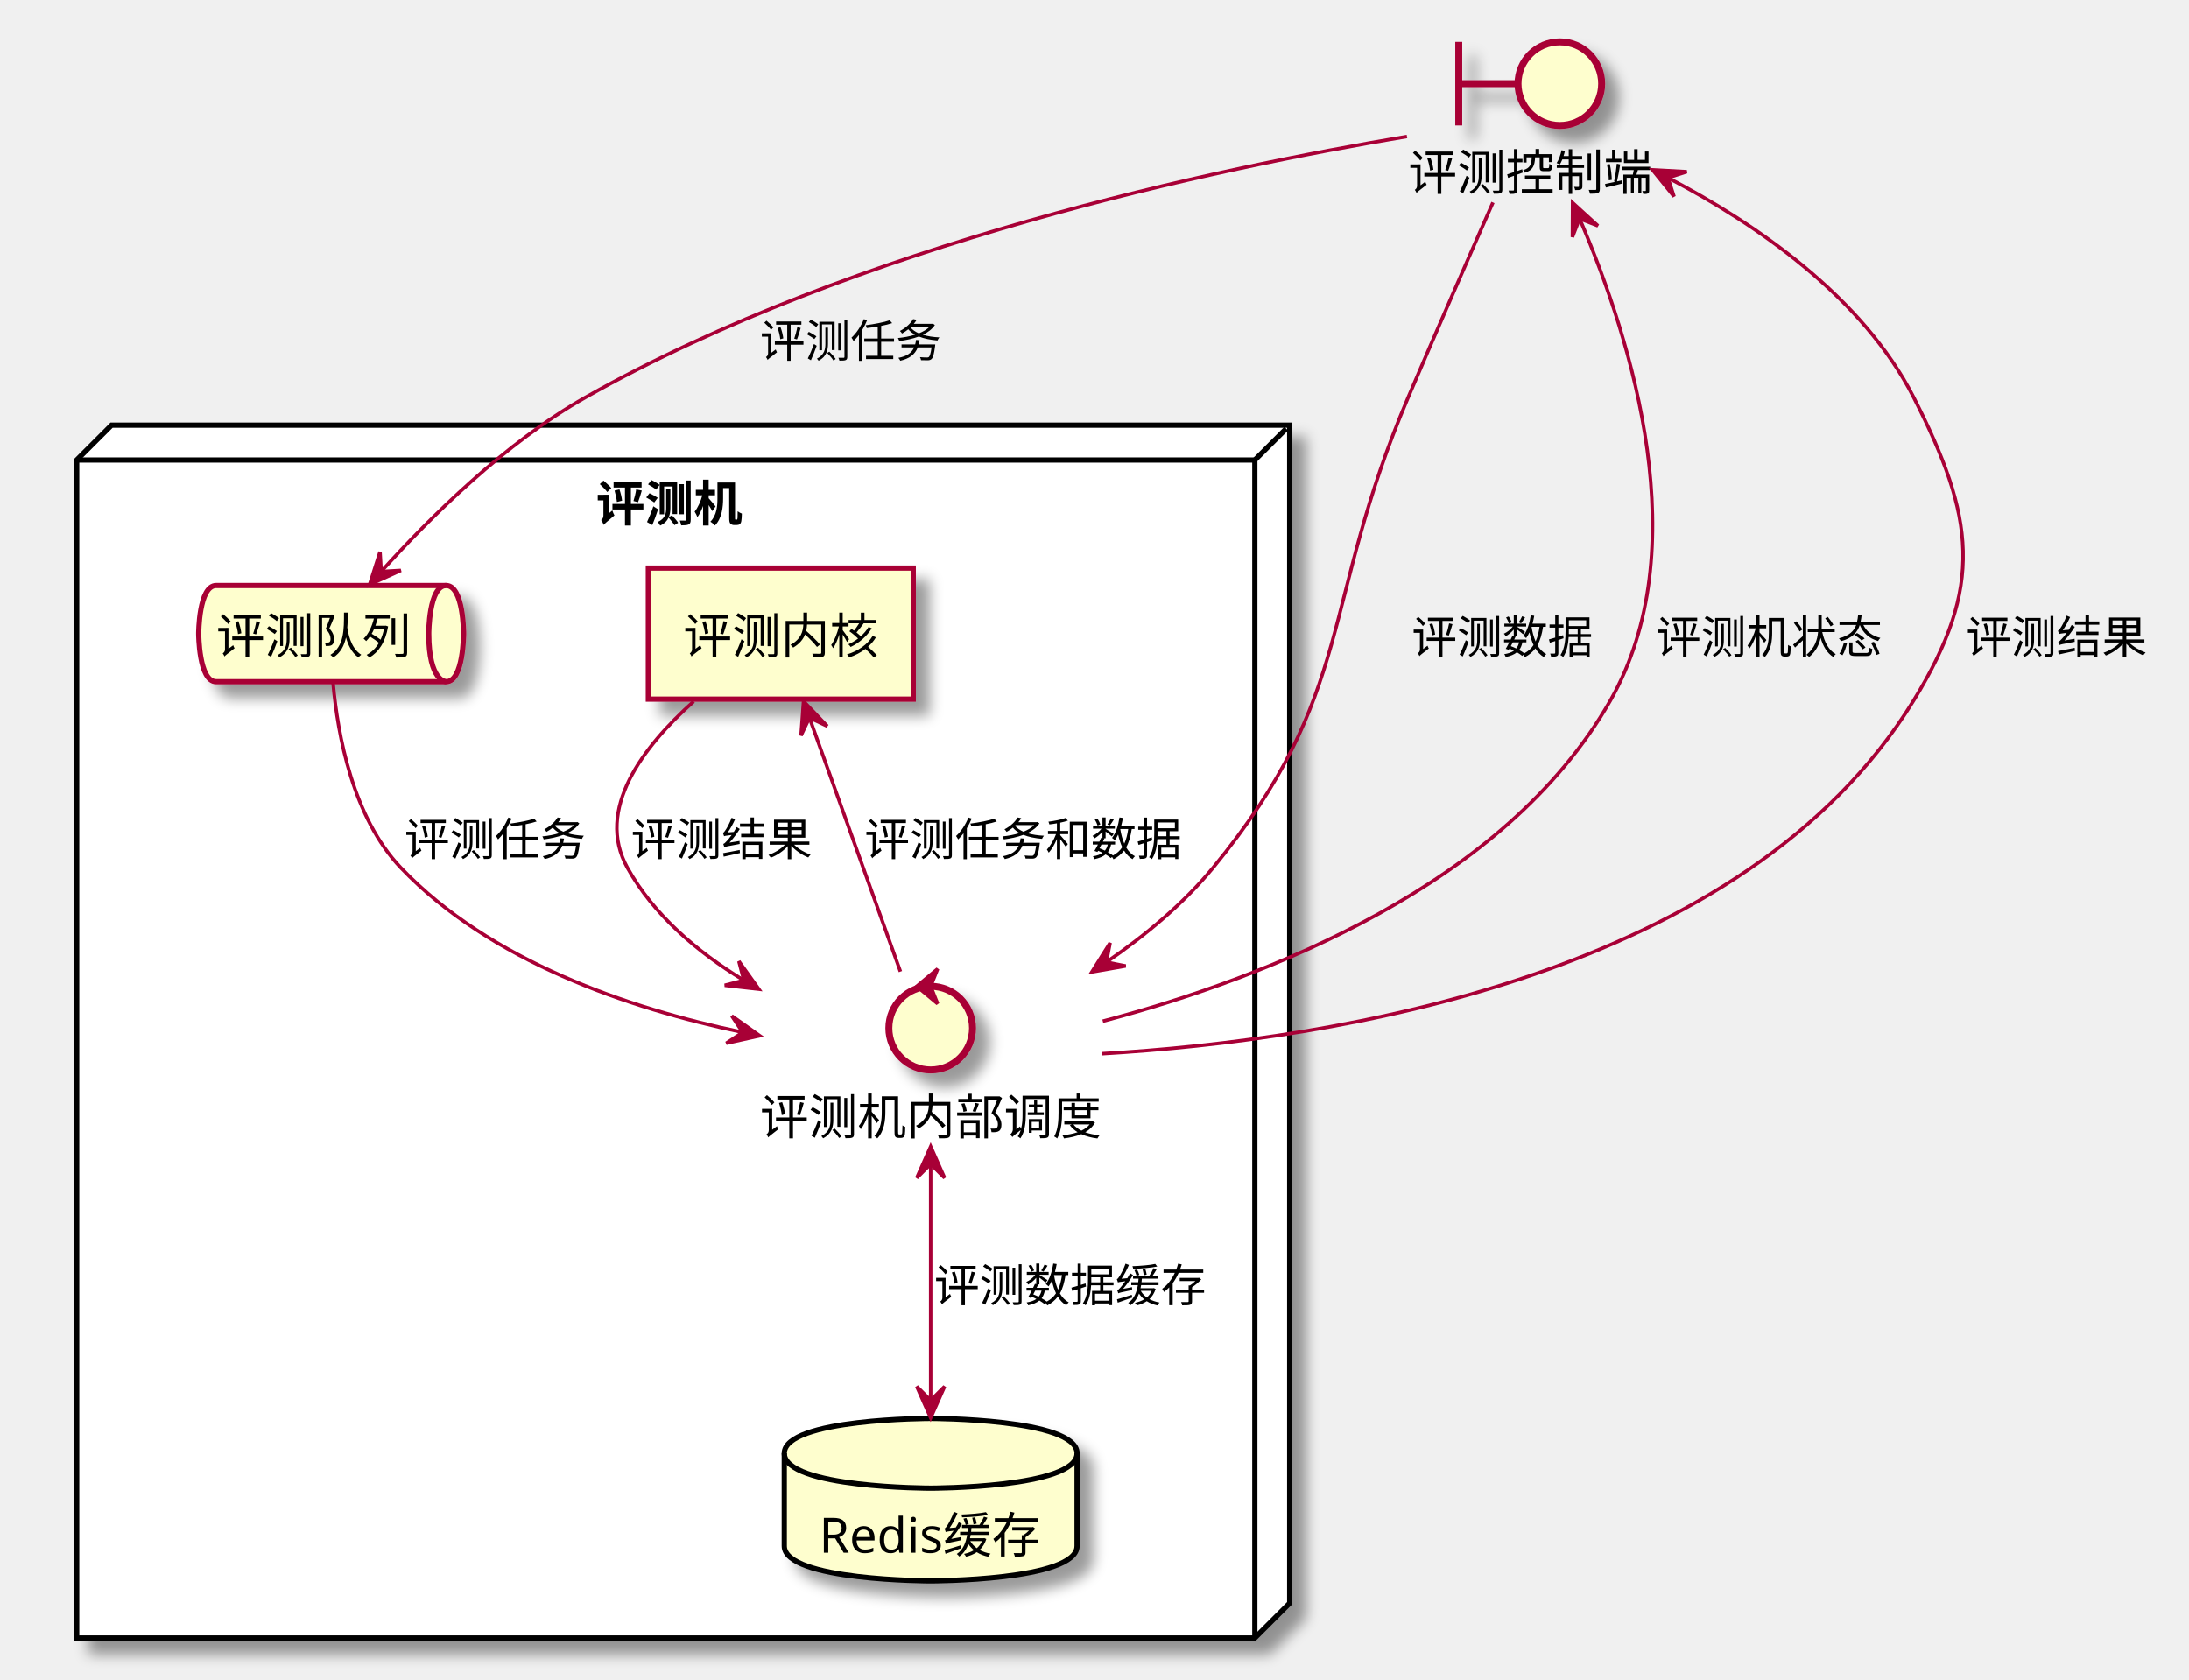
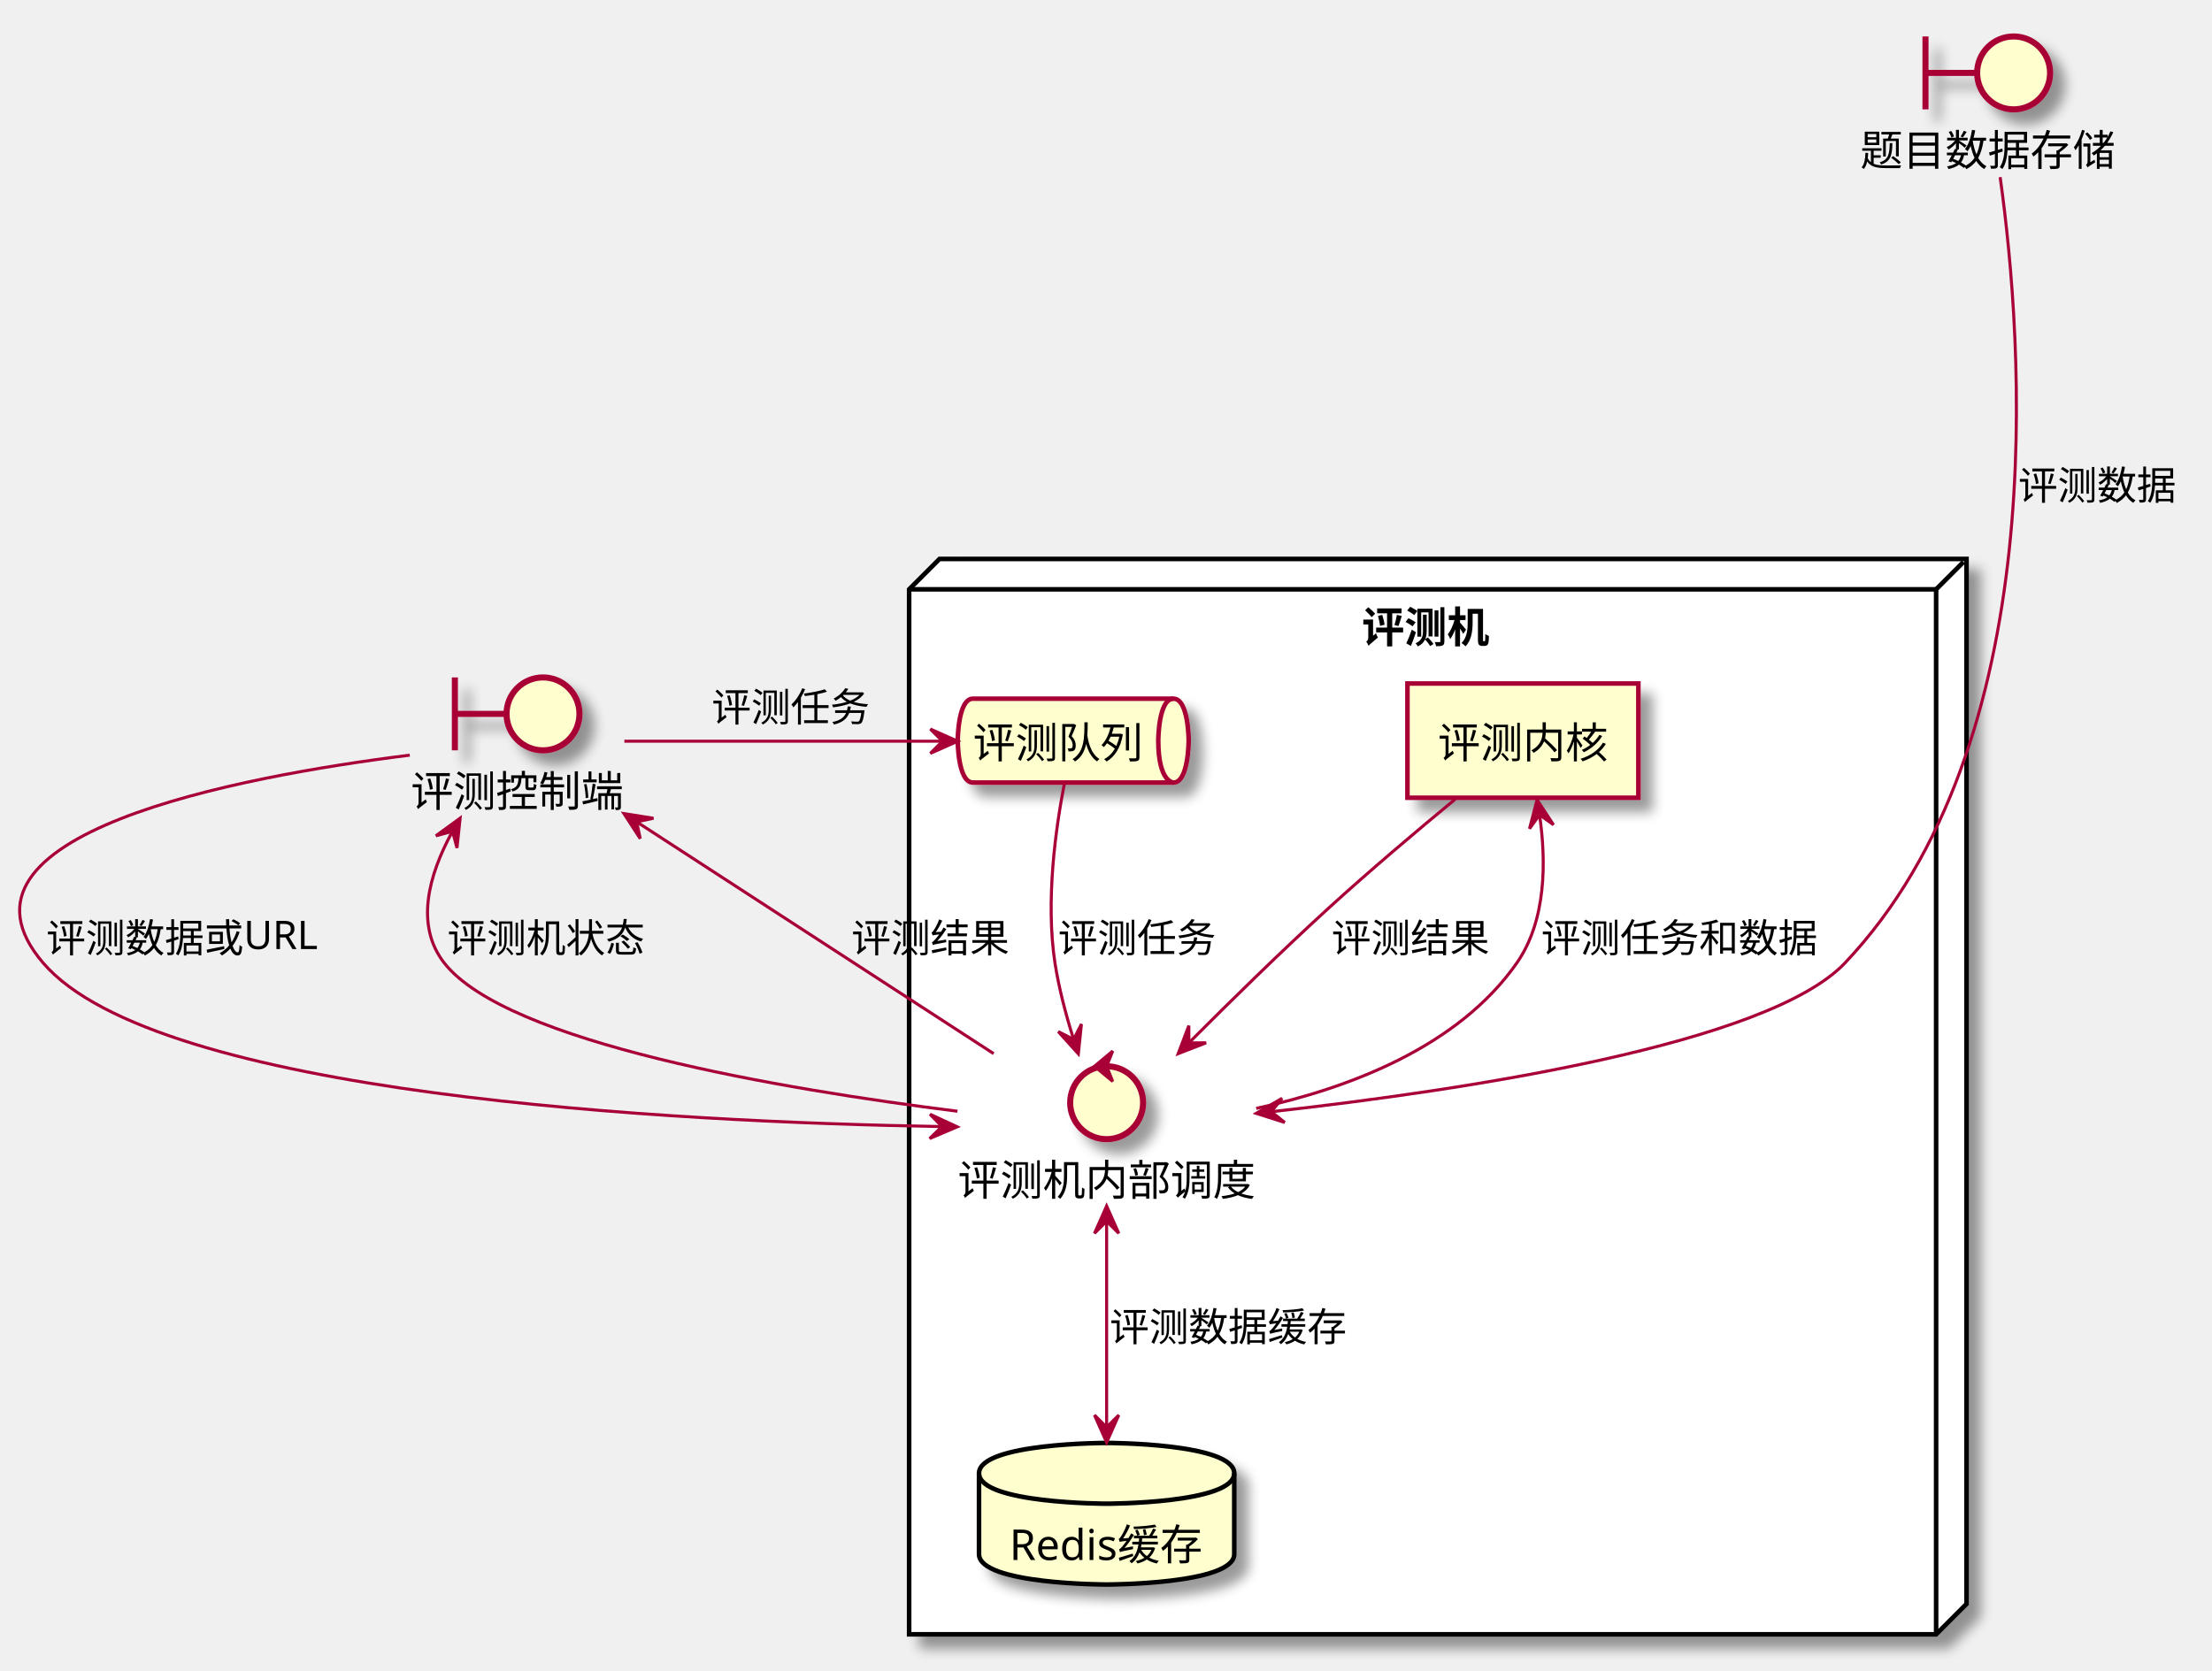
- <svg xmlns="http://www.w3.org/2000/svg" contentScriptType="application/ecmascript" contentStyleType="text/css" height="482px" preserveAspectRatio="none" style="width:628px;height:482px;" version="1.1" viewBox="0 0 628 482" width="628px" zoomAndPan="magnify">
+ <svg xmlns="http://www.w3.org/2000/svg" contentScriptType="application/ecmascript" contentStyleType="text/css" height="550px" preserveAspectRatio="none" style="width:728px;height:550px;" version="1.1" viewBox="0 0 728 550" width="728px" zoomAndPan="magnify">
  <defs>
-     <filter height="300%" id="f1qg7nl7da9yz2" width="300%" x="-1" y="-1">
+     <filter height="300%" id="f11ocov6iu19z3" width="300%" x="-1" y="-1">
      <feGaussianBlur result="blurOut" stdDeviation="2.0" />
      <feColorMatrix in="blurOut" result="blurOut2" type="matrix" values="0 0 0 0 0 0 0 0 0 0 0 0 0 0 0 0 0 0 .4 0" />
      <feOffset dx="4.0" dy="4.0" in="blurOut2" result="blurOut3" />
      <feBlend in="SourceGraphic" in2="blurOut3" mode="normal" />
    </filter>
  </defs>
  <g>
-     <polygon fill="#FFFFFF" filter="url(#f1qg7nl7da9yz2)" points="22,132,32,122,370,122,370,460,360,470,22,470,22,132" style="stroke: #000000; stroke-width: 1.5;" />
-     <line style="stroke: #000000; stroke-width: 1.5;" x1="360" x2="369" y1="132" y2="123" />
-     <line style="stroke: #000000; stroke-width: 1.5;" x1="22" x2="360" y1="132" y2="132" />
-     <line style="stroke: #000000; stroke-width: 1.5;" x1="360" x2="360" y1="132" y2="470" />
-     <text fill="#000000" font-family="sans-serif" font-size="14" font-weight="bold" lengthAdjust="spacingAndGlyphs" textLength="42" x="171" y="149.533">评测机</text>
-     <rect fill="#FEFECE" filter="url(#f1qg7nl7da9yz2)" height="37.609" style="stroke: #A80036; stroke-width: 1.5;" width="76" x="186" y="163" />
-     <text fill="#000000" font-family="sans-serif" font-size="14" lengthAdjust="spacingAndGlyphs" textLength="56" x="196" y="187.533">评测内核</text>
-     <ellipse cx="267" cy="295" fill="#FEFECE" filter="url(#f1qg7nl7da9yz2)" rx="12" ry="12" style="stroke: #A80036; stroke-width: 2.0;" />
-     <polygon fill="#A80036" points="263,283,269,278,267,283,269,288,263,283" style="stroke: #A80036; stroke-width: 1.0;" />
-     <text fill="#000000" font-family="sans-serif" font-size="14" lengthAdjust="spacingAndGlyphs" textLength="98" x="218" y="325.533">评测机内部调度</text>
-     <path d="M62,168 L128,168 C133,168 133,181.805 133,181.805 C133,181.805 133,195.609 128,195.609 L62,195.609 C57,195.609 57,181.805 57,181.805 C57,181.805 57,168 62,168 " fill="#FEFECE" filter="url(#f1qg7nl7da9yz2)" style="stroke: #A80036; stroke-width: 1.5;" />
-     <path d="M128,168 C123,168 123,181.805 123,181.805 C123,195.609 128,195.609 128,195.609 " fill="none" style="stroke: #A80036; stroke-width: 1.5;" />
-     <text fill="#000000" font-family="sans-serif" font-size="14" lengthAdjust="spacingAndGlyphs" textLength="56" x="62" y="187.533">评测队列</text>
-     <path d="M225,417 C225,407 267,407 267,407 C267,407 309,407 309,417 L309,443.609 C309,453.609 267,453.609 267,453.609 C267,453.609 225,453.609 225,443.609 L225,417 " fill="#FEFECE" filter="url(#f1qg7nl7da9yz2)" style="stroke: #000000; stroke-width: 1.5;" />
-     <path d="M225,417 C225,427 267,427 267,427 C267,427 309,427 309,417 " fill="none" style="stroke: #000000; stroke-width: 1.5;" />
-     <text fill="#000000" font-family="sans-serif" font-size="14" lengthAdjust="spacingAndGlyphs" textLength="64" x="235" y="445.533">Redis缓存</text>
-     <path d="M418.5,12 L418.5,36 M418.5,24 L435.5,24 " fill="none" filter="url(#f1qg7nl7da9yz2)" style="stroke: #A80036; stroke-width: 2.0;" />
-     <ellipse cx="447.5" cy="24" fill="#FEFECE" filter="url(#f1qg7nl7da9yz2)" rx="12" ry="12" style="stroke: #A80036; stroke-width: 2.0;" />
-     <text fill="#000000" font-family="sans-serif" font-size="14" lengthAdjust="spacingAndGlyphs" textLength="70" x="404" y="54.533">评测控制端</text>
-     <path d="M403.639,39.17 C349.898,48.151 245.71,70.041 168,114 C145.007,127.007 123.332,148.517 109.667,163.65 " fill="none" id="jb-&gt;que" style="stroke: #A80036; stroke-width: 1.0;" />
-     <polygon fill="#A80036" points="106.031,167.736,115.001,163.67,109.354,164,109.024,158.353,106.031,167.736" style="stroke: #A80036; stroke-width: 1.0;" />
-     <text fill="#000000" font-family="sans-serif" font-size="13" lengthAdjust="spacingAndGlyphs" textLength="52" x="218" y="102.495">评测任务</text>
-     <path d="M95.567,196.139 C96.893,210.854 101.199,234.532 115,249 C140.596,275.832 180.381,289.354 212.827,296.156 " fill="none" id="que-&gt;ctrl" style="stroke: #A80036; stroke-width: 1.0;" />
-     <polygon fill="#A80036" points="217.968,297.191,209.935,291.493,213.066,296.204,208.355,299.335,217.968,297.191" style="stroke: #A80036; stroke-width: 1.0;" />
-     <text fill="#000000" font-family="sans-serif" font-size="13" lengthAdjust="spacingAndGlyphs" textLength="52" x="116" y="245.495">评测任务</text>
-     <path d="M428.311,58.103 C421.317,73.954 412.023,95.172 404,114 C378.536,173.758 389.248,198.819 348,249 C339.568,259.258 328.682,268.306 317.642,275.921 " fill="none" id="jb-&gt;ctrl" style="stroke: #A80036; stroke-width: 1.0;" />
-     <polygon fill="#A80036" points="313.243,278.877,322.944,277.178,317.393,276.088,318.482,270.537,313.243,278.877" style="stroke: #A80036; stroke-width: 1.0;" />
-     <text fill="#000000" font-family="sans-serif" font-size="13" lengthAdjust="spacingAndGlyphs" textLength="52" x="405" y="187.495">评测数据</text>
-     <path d="M316.375,293.016 C363.559,280.512 431.831,253.946 462,201 C486.651,157.738 468.378,98.22 453.347,63.16 " fill="none" id="ctrl-&gt;jb" style="stroke: #A80036; stroke-width: 1.0;" />
-     <polygon fill="#A80036" points="451.158,58.169,451.111,68.018,453.167,62.748,458.437,64.804,451.158,58.169" style="stroke: #A80036; stroke-width: 1.0;" />
-     <text fill="#000000" font-family="sans-serif" font-size="13" lengthAdjust="spacingAndGlyphs" textLength="65" x="475" y="187.495">评测机状态</text>
-     <path d="M316.062,302.346 C383.077,298.413 500.446,279.933 549,201 C569.259,168.066 566.546,148.456 549,114 C534.323,85.177 503.86,64.295 478.707,51.108 " fill="none" id="ctrl-&gt;jb-1" style="stroke: #A80036; stroke-width: 1.0;" />
-     <polygon fill="#A80036" points="474.077,48.735,480.263,56.399,478.527,51.015,483.911,49.279,474.077,48.735" style="stroke: #A80036; stroke-width: 1.0;" />
-     <text fill="#000000" font-family="sans-serif" font-size="13" lengthAdjust="spacingAndGlyphs" textLength="52" x="564" y="187.495">评测结果</text>
-     <path d="M267,334.178 C267,354.54 267,381.554 267,401.623 " fill="none" id="ctrl-rd" style="stroke: #A80036; stroke-width: 1.0;" />
-     <polygon fill="#A80036" points="267,406.828,271,397.828,267,401.828,263,397.828,267,406.828" style="stroke: #A80036; stroke-width: 1.0;" />
-     <polygon fill="#A80036" points="267,329.005,263,338.005,267,334.005,271,338.005,267,329.005" style="stroke: #A80036; stroke-width: 1.0;" />
-     <text fill="#000000" font-family="sans-serif" font-size="13" lengthAdjust="spacingAndGlyphs" textLength="78" x="268" y="373.495">评测数据缓存</text>
-     <path d="M258.323,278.784 C250.717,257.558 239.737,226.917 232.258,206.047 " fill="none" id="ctrl-&gt;core" style="stroke: #A80036; stroke-width: 1.0;" />
-     <polygon fill="#A80036" points="230.531,201.225,229.802,211.047,232.218,205.932,237.333,208.348,230.531,201.225" style="stroke: #A80036; stroke-width: 1.0;" />
-     <text fill="#000000" font-family="sans-serif" font-size="13" lengthAdjust="spacingAndGlyphs" textLength="91" x="248" y="245.495">评测任务和数据</text>
-     <path d="M198.998,201.274 C184.466,214.252 170.695,232.272 180,249 C187.531,262.539 200.017,273.118 213.212,281.183 " fill="none" id="core-&gt;ctrl" style="stroke: #A80036; stroke-width: 1.0;" />
-     <polygon fill="#A80036" points="217.707,283.822,211.973,275.814,213.396,281.289,207.921,282.712,217.707,283.822" style="stroke: #A80036; stroke-width: 1.0;" />
-     <text fill="#000000" font-family="sans-serif" font-size="13" lengthAdjust="spacingAndGlyphs" textLength="52" x="181" y="245.495">评测结果</text>
+     <polygon fill="#FFFFFF" filter="url(#f11ocov6iu19z3)" points="299.207,194,309.207,184,647.207,184,647.207,528,637.207,538,299.207,538,299.207,194" style="stroke: #000000; stroke-width: 1.5;" />
+     <line style="stroke: #000000; stroke-width: 1.5;" x1="637.207" x2="646.207" y1="194" y2="185" />
+     <line style="stroke: #000000; stroke-width: 1.5;" x1="299.207" x2="637.207" y1="194" y2="194" />
+     <line style="stroke: #000000; stroke-width: 1.5;" x1="637.207" x2="637.207" y1="194" y2="538" />
+     <text fill="#000000" font-family="sans-serif" font-size="14" font-weight="bold" lengthAdjust="spacingAndGlyphs" textLength="42" x="448.207" y="211.533">评测机</text>
+     <rect fill="#FEFECE" filter="url(#f11ocov6iu19z3)" height="37.609" style="stroke: #A80036; stroke-width: 1.5;" width="76" x="463.207" y="225" />
+     <text fill="#000000" font-family="sans-serif" font-size="14" lengthAdjust="spacingAndGlyphs" textLength="56" x="473.207" y="249.533">评测内核</text>
+     <ellipse cx="364.207" cy="363" fill="#FEFECE" filter="url(#f11ocov6iu19z3)" rx="12" ry="12" style="stroke: #A80036; stroke-width: 2.0;" />
+     <polygon fill="#A80036" points="360.207,351,366.207,346,364.207,351,366.207,356,360.207,351" style="stroke: #A80036; stroke-width: 1.0;" />
+     <text fill="#000000" font-family="sans-serif" font-size="14" lengthAdjust="spacingAndGlyphs" textLength="98" x="315.207" y="393.533">评测机内部调度</text>
+     <path d="M320.207,230 L386.207,230 C391.207,230 391.207,243.805 391.207,243.805 C391.207,243.805 391.207,257.609 386.207,257.609 L320.207,257.609 C315.207,257.609 315.207,243.805 315.207,243.805 C315.207,243.805 315.207,230 320.207,230 " fill="#FEFECE" filter="url(#f11ocov6iu19z3)" style="stroke: #A80036; stroke-width: 1.5;" />
+     <path d="M386.207,230 C381.207,230 381.207,243.805 381.207,243.805 C381.207,257.609 386.207,257.609 386.207,257.609 " fill="none" style="stroke: #A80036; stroke-width: 1.5;" />
+     <text fill="#000000" font-family="sans-serif" font-size="14" lengthAdjust="spacingAndGlyphs" textLength="56" x="320.207" y="249.533">评测队列</text>
+     <path d="M322.207,485 C322.207,475 364.207,475 364.207,475 C364.207,475 406.207,475 406.207,485 L406.207,511.609 C406.207,521.609 364.207,521.609 364.207,521.609 C364.207,521.609 322.207,521.609 322.207,511.609 L322.207,485 " fill="#FEFECE" filter="url(#f11ocov6iu19z3)" style="stroke: #000000; stroke-width: 1.5;" />
+     <path d="M322.207,485 C322.207,495 364.207,495 364.207,495 C364.207,495 406.207,495 406.207,485 " fill="none" style="stroke: #000000; stroke-width: 1.5;" />
+     <text fill="#000000" font-family="sans-serif" font-size="14" lengthAdjust="spacingAndGlyphs" textLength="64" x="332.207" y="513.533">Redis缓存</text>
+     <path d="M149.707,223 L149.707,247 M149.707,235 L166.707,235 " fill="none" filter="url(#f11ocov6iu19z3)" style="stroke: #A80036; stroke-width: 2.0;" />
+     <ellipse cx="178.707" cy="235" fill="#FEFECE" filter="url(#f11ocov6iu19z3)" rx="12" ry="12" style="stroke: #A80036; stroke-width: 2.0;" />
+     <text fill="#000000" font-family="sans-serif" font-size="14" lengthAdjust="spacingAndGlyphs" textLength="70" x="135.207" y="265.533">评测控制端</text>
+     <path d="M633.707,12 L633.707,36 M633.707,24 L650.707,24 " fill="none" filter="url(#f11ocov6iu19z3)" style="stroke: #A80036; stroke-width: 2.0;" />
+     <ellipse cx="662.707" cy="24" fill="#FEFECE" filter="url(#f11ocov6iu19z3)" rx="12" ry="12" style="stroke: #A80036; stroke-width: 2.0;" />
+     <text fill="#000000" font-family="sans-serif" font-size="14" lengthAdjust="spacingAndGlyphs" textLength="84" x="612.207" y="54.533">题目数据存储</text>
+     <path d="M205.492,244 C235.364,244 278.288,244 310.173,244 " fill="none" id="jb-&gt;que" style="stroke: #A80036; stroke-width: 1.0;" />
+     <polygon fill="#A80036" points="315.192,244,306.192,240,310.192,244,306.192,248,315.192,244" style="stroke: #A80036; stroke-width: 1.0;" />
+     <text fill="#000000" font-family="sans-serif" font-size="13" lengthAdjust="spacingAndGlyphs" textLength="52" x="234.207" y="237.495">评测任务</text>
+     <path d="M350.28,258.071 C347.465,272.547 344.063,296.544 347.207,317 C348.481,325.286 350.793,334.045 353.31,342.043 " fill="none" id="que-&gt;ctrl" style="stroke: #A80036; stroke-width: 1.0;" />
+     <polygon fill="#A80036" points="354.897,346.913,355.91,337.116,353.347,342.159,348.304,339.596,354.897,346.913" style="stroke: #A80036; stroke-width: 1.0;" />
+     <text fill="#000000" font-family="sans-serif" font-size="13" lengthAdjust="spacingAndGlyphs" textLength="52" x="348.207" y="313.495">评测任务</text>
+     <path d="M134.856,248.587 C78.408,255.656 -22.201,274.544 14.207,317 C51.634,360.644 221.179,369.34 309.825,370.857 " fill="none" id="jb-&gt;ctrl" style="stroke: #A80036; stroke-width: 1.0;" />
+     <polygon fill="#A80036" points="315.024,370.939,306.089,366.796,310.025,370.859,305.961,374.795,315.024,370.939" style="stroke: #A80036; stroke-width: 1.0;" />
+     <text fill="#000000" font-family="sans-serif" font-size="13" lengthAdjust="spacingAndGlyphs" textLength="90" x="15.207" y="313.495">评测数据或URL</text>
+     <path d="M315.115,365.809 C257.382,358.573 166.782,343.293 146.207,317 C136.505,304.601 141.089,288.09 148.736,274.007 " fill="none" id="ctrl-&gt;jb" style="stroke: #A80036; stroke-width: 1.0;" />
+     <polygon fill="#A80036" points="151.431,269.334,143.47,275.133,148.934,273.666,150.401,279.129,151.431,269.334" style="stroke: #A80036; stroke-width: 1.0;" />
+     <text fill="#000000" font-family="sans-serif" font-size="13" lengthAdjust="spacingAndGlyphs" textLength="65" x="147.207" y="313.495">评测机状态</text>
+     <path d="M327.024,346.85 C293.448,325.043 244.189,293.05 209.869,270.76 " fill="none" id="ctrl-&gt;jb-1" style="stroke: #A80036; stroke-width: 1.0;" />
+     <polygon fill="#A80036" points="205.339,267.818,210.708,276.075,209.532,270.541,215.065,269.366,205.339,267.818" style="stroke: #A80036; stroke-width: 1.0;" />
+     <text fill="#000000" font-family="sans-serif" font-size="13" lengthAdjust="spacingAndGlyphs" textLength="52" x="280.207" y="313.495">评测结果</text>
+     <path d="M658.278,58.32 C665.864,112.633 675.711,244.686 607.207,317 C581.84,343.778 482.259,358.854 418.715,365.928 " fill="none" id="oss-&gt;ctrl" style="stroke: #A80036; stroke-width: 1.0;" />
+     <polygon fill="#A80036" points="413.443,366.506,422.825,369.502,418.413,365.962,421.954,361.55,413.443,366.506" style="stroke: #A80036; stroke-width: 1.0;" />
+     <text fill="#000000" font-family="sans-serif" font-size="13" lengthAdjust="spacingAndGlyphs" textLength="52" x="664.207" y="164.495">评测数据</text>
+     <path d="M364.207,402.178 C364.207,422.54 364.207,449.554 364.207,469.623 " fill="none" id="ctrl-rd" style="stroke: #A80036; stroke-width: 1.0;" />
+     <polygon fill="#A80036" points="364.207,474.828,368.207,465.828,364.207,469.828,360.207,465.828,364.207,474.828" style="stroke: #A80036; stroke-width: 1.0;" />
+     <polygon fill="#A80036" points="364.207,397.005,360.207,406.005,364.207,402.005,368.207,406.005,364.207,397.005" style="stroke: #A80036; stroke-width: 1.0;" />
+     <text fill="#000000" font-family="sans-serif" font-size="13" lengthAdjust="spacingAndGlyphs" textLength="78" x="365.207" y="441.495">评测数据缓存</text>
+     <path d="M413.445,364.873 C443.506,358.339 479.784,344.847 499.207,317 C508.976,302.993 508.892,283.442 506.687,268.247 " fill="none" id="ctrl-&gt;core" style="stroke: #A80036; stroke-width: 1.0;" />
+     <polygon fill="#A80036" points="505.869,263.275,503.385,272.806,506.682,268.209,511.279,271.505,505.869,263.275" style="stroke: #A80036; stroke-width: 1.0;" />
+     <text fill="#000000" font-family="sans-serif" font-size="13" lengthAdjust="spacingAndGlyphs" textLength="91" x="507.207" y="313.495">评测任务和数据</text>
+     <path d="M478.925,263.081 C466.454,273.379 450.738,286.653 437.207,299 C421.702,313.148 404.994,329.538 391.479,343.103 " fill="none" id="core-&gt;ctrl" style="stroke: #A80036; stroke-width: 1.0;" />
+     <polygon fill="#A80036" points="387.756,346.85,396.938,343.287,391.281,343.304,391.264,337.647,387.756,346.85" style="stroke: #A80036; stroke-width: 1.0;" />
+     <text fill="#000000" font-family="sans-serif" font-size="13" lengthAdjust="spacingAndGlyphs" textLength="52" x="438.207" y="313.495">评测结果</text>
  </g>
</svg>
